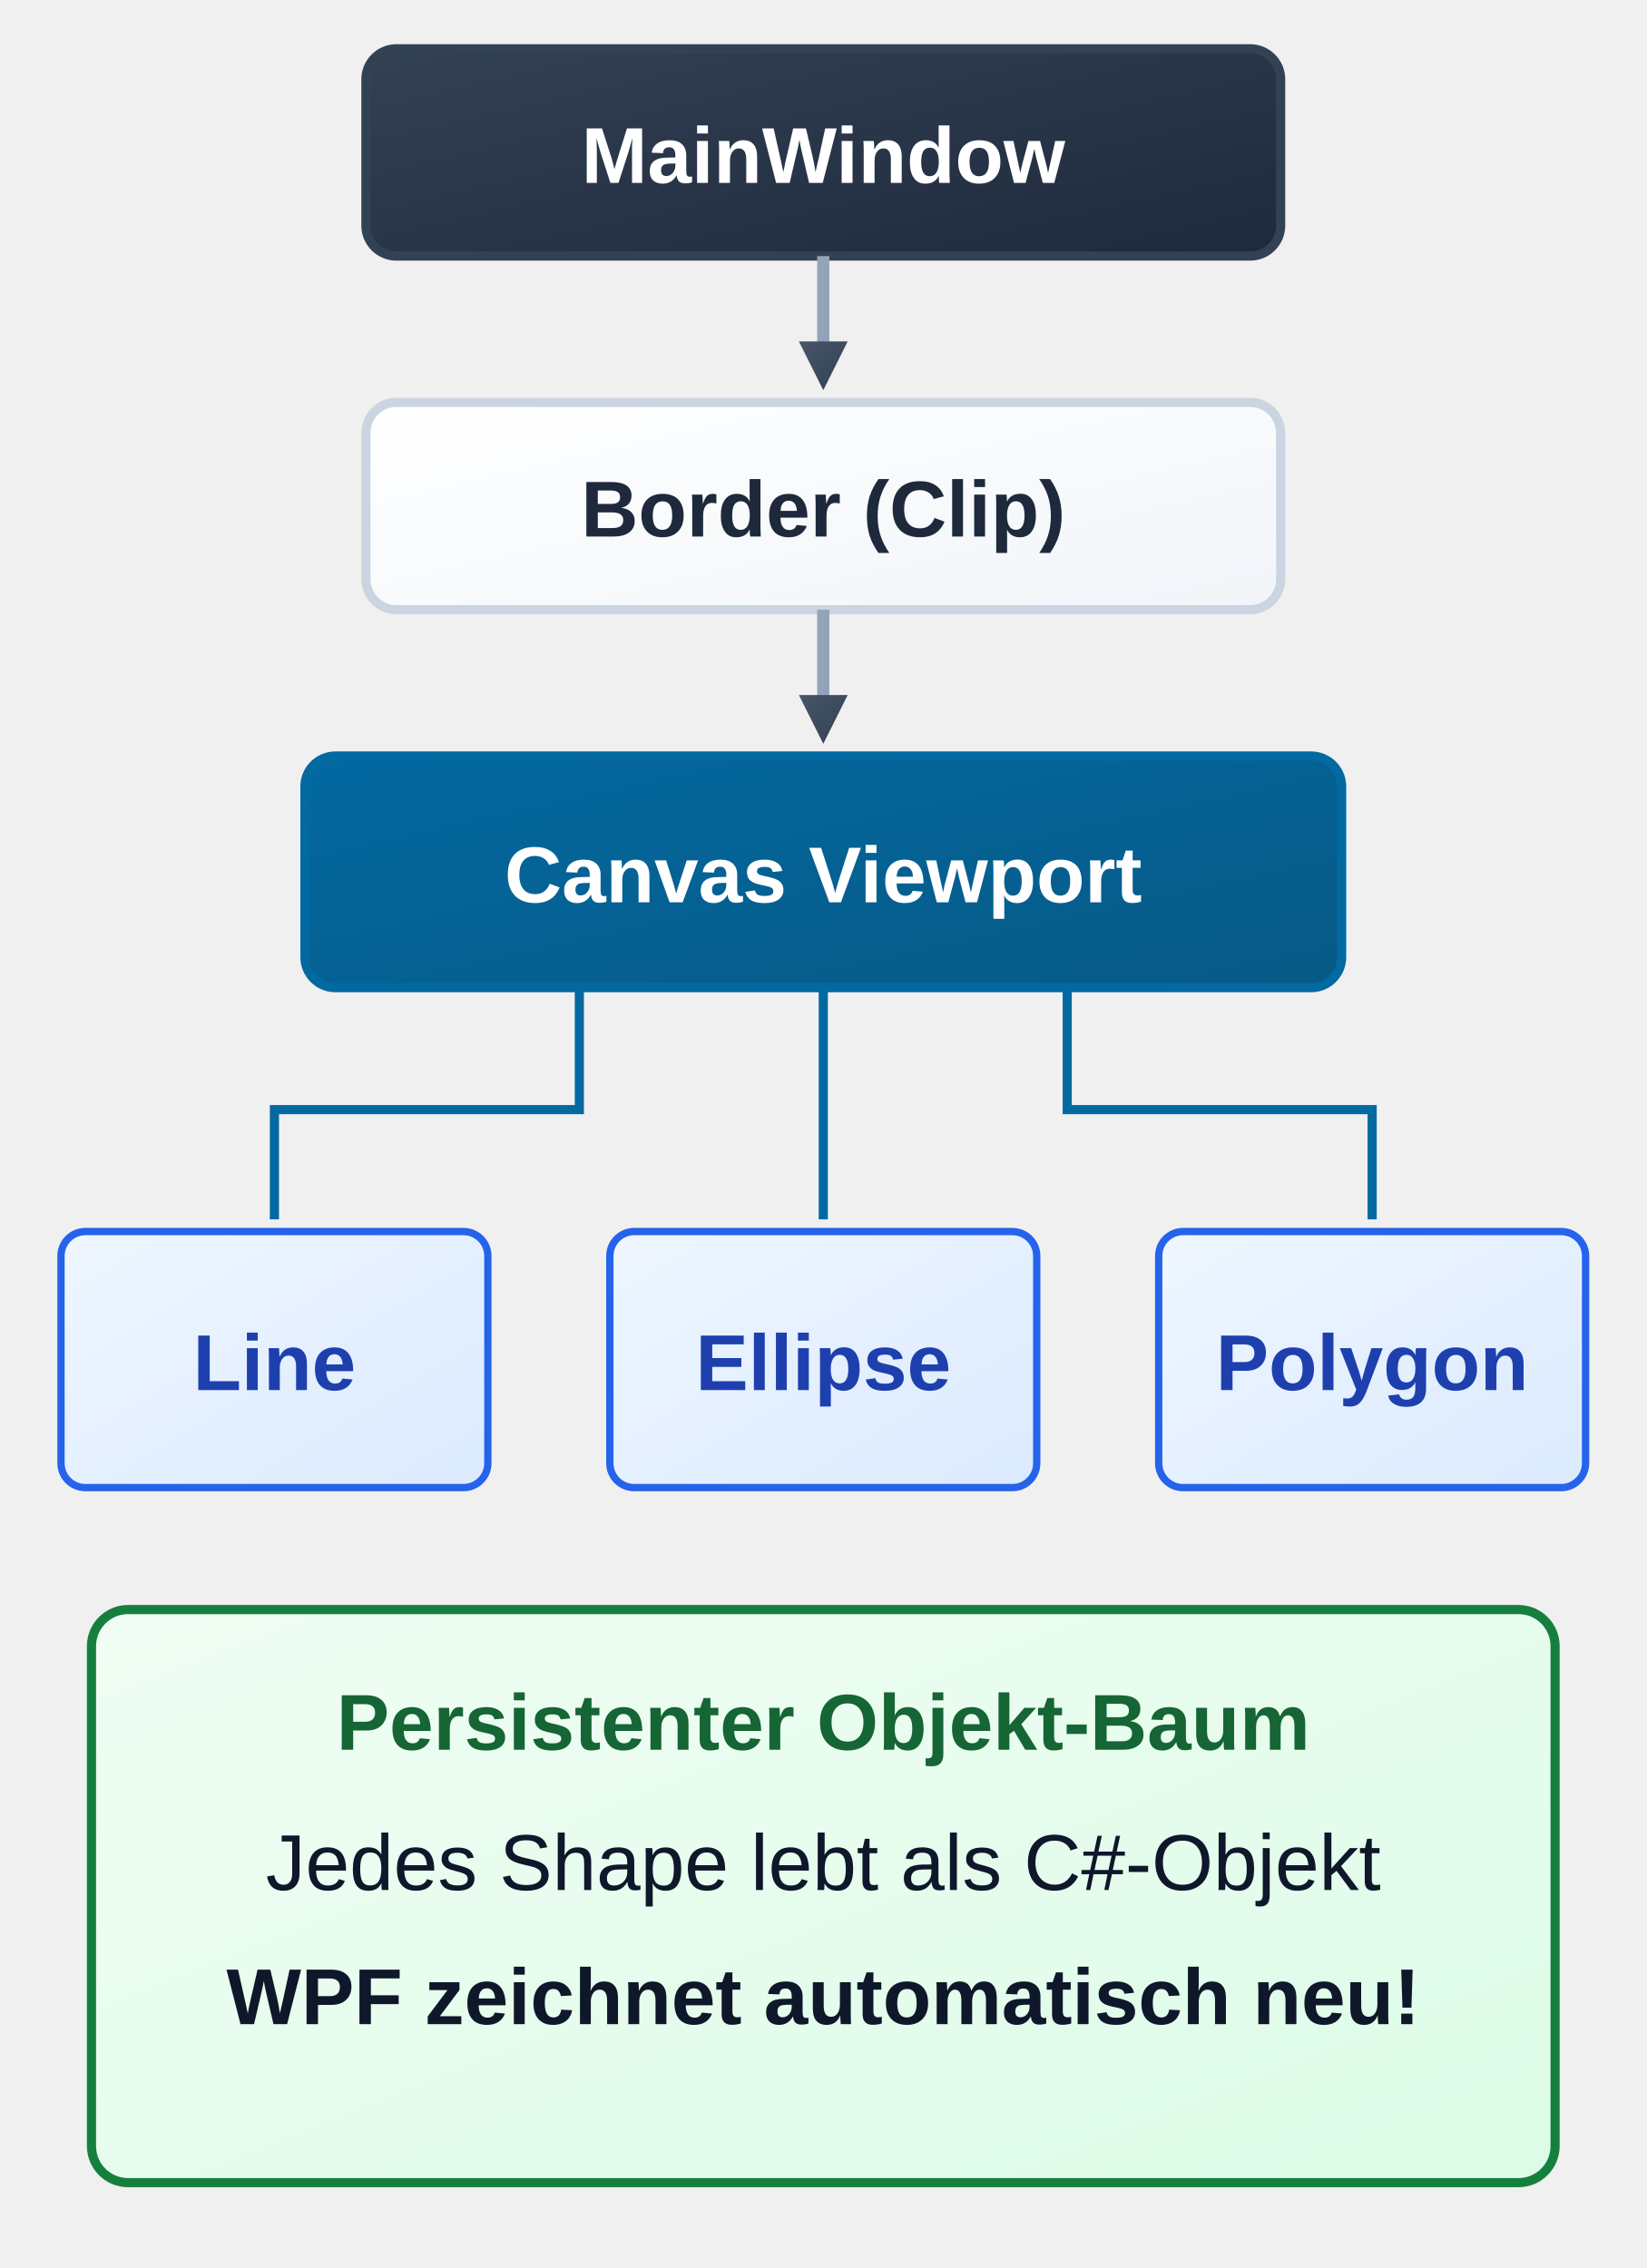
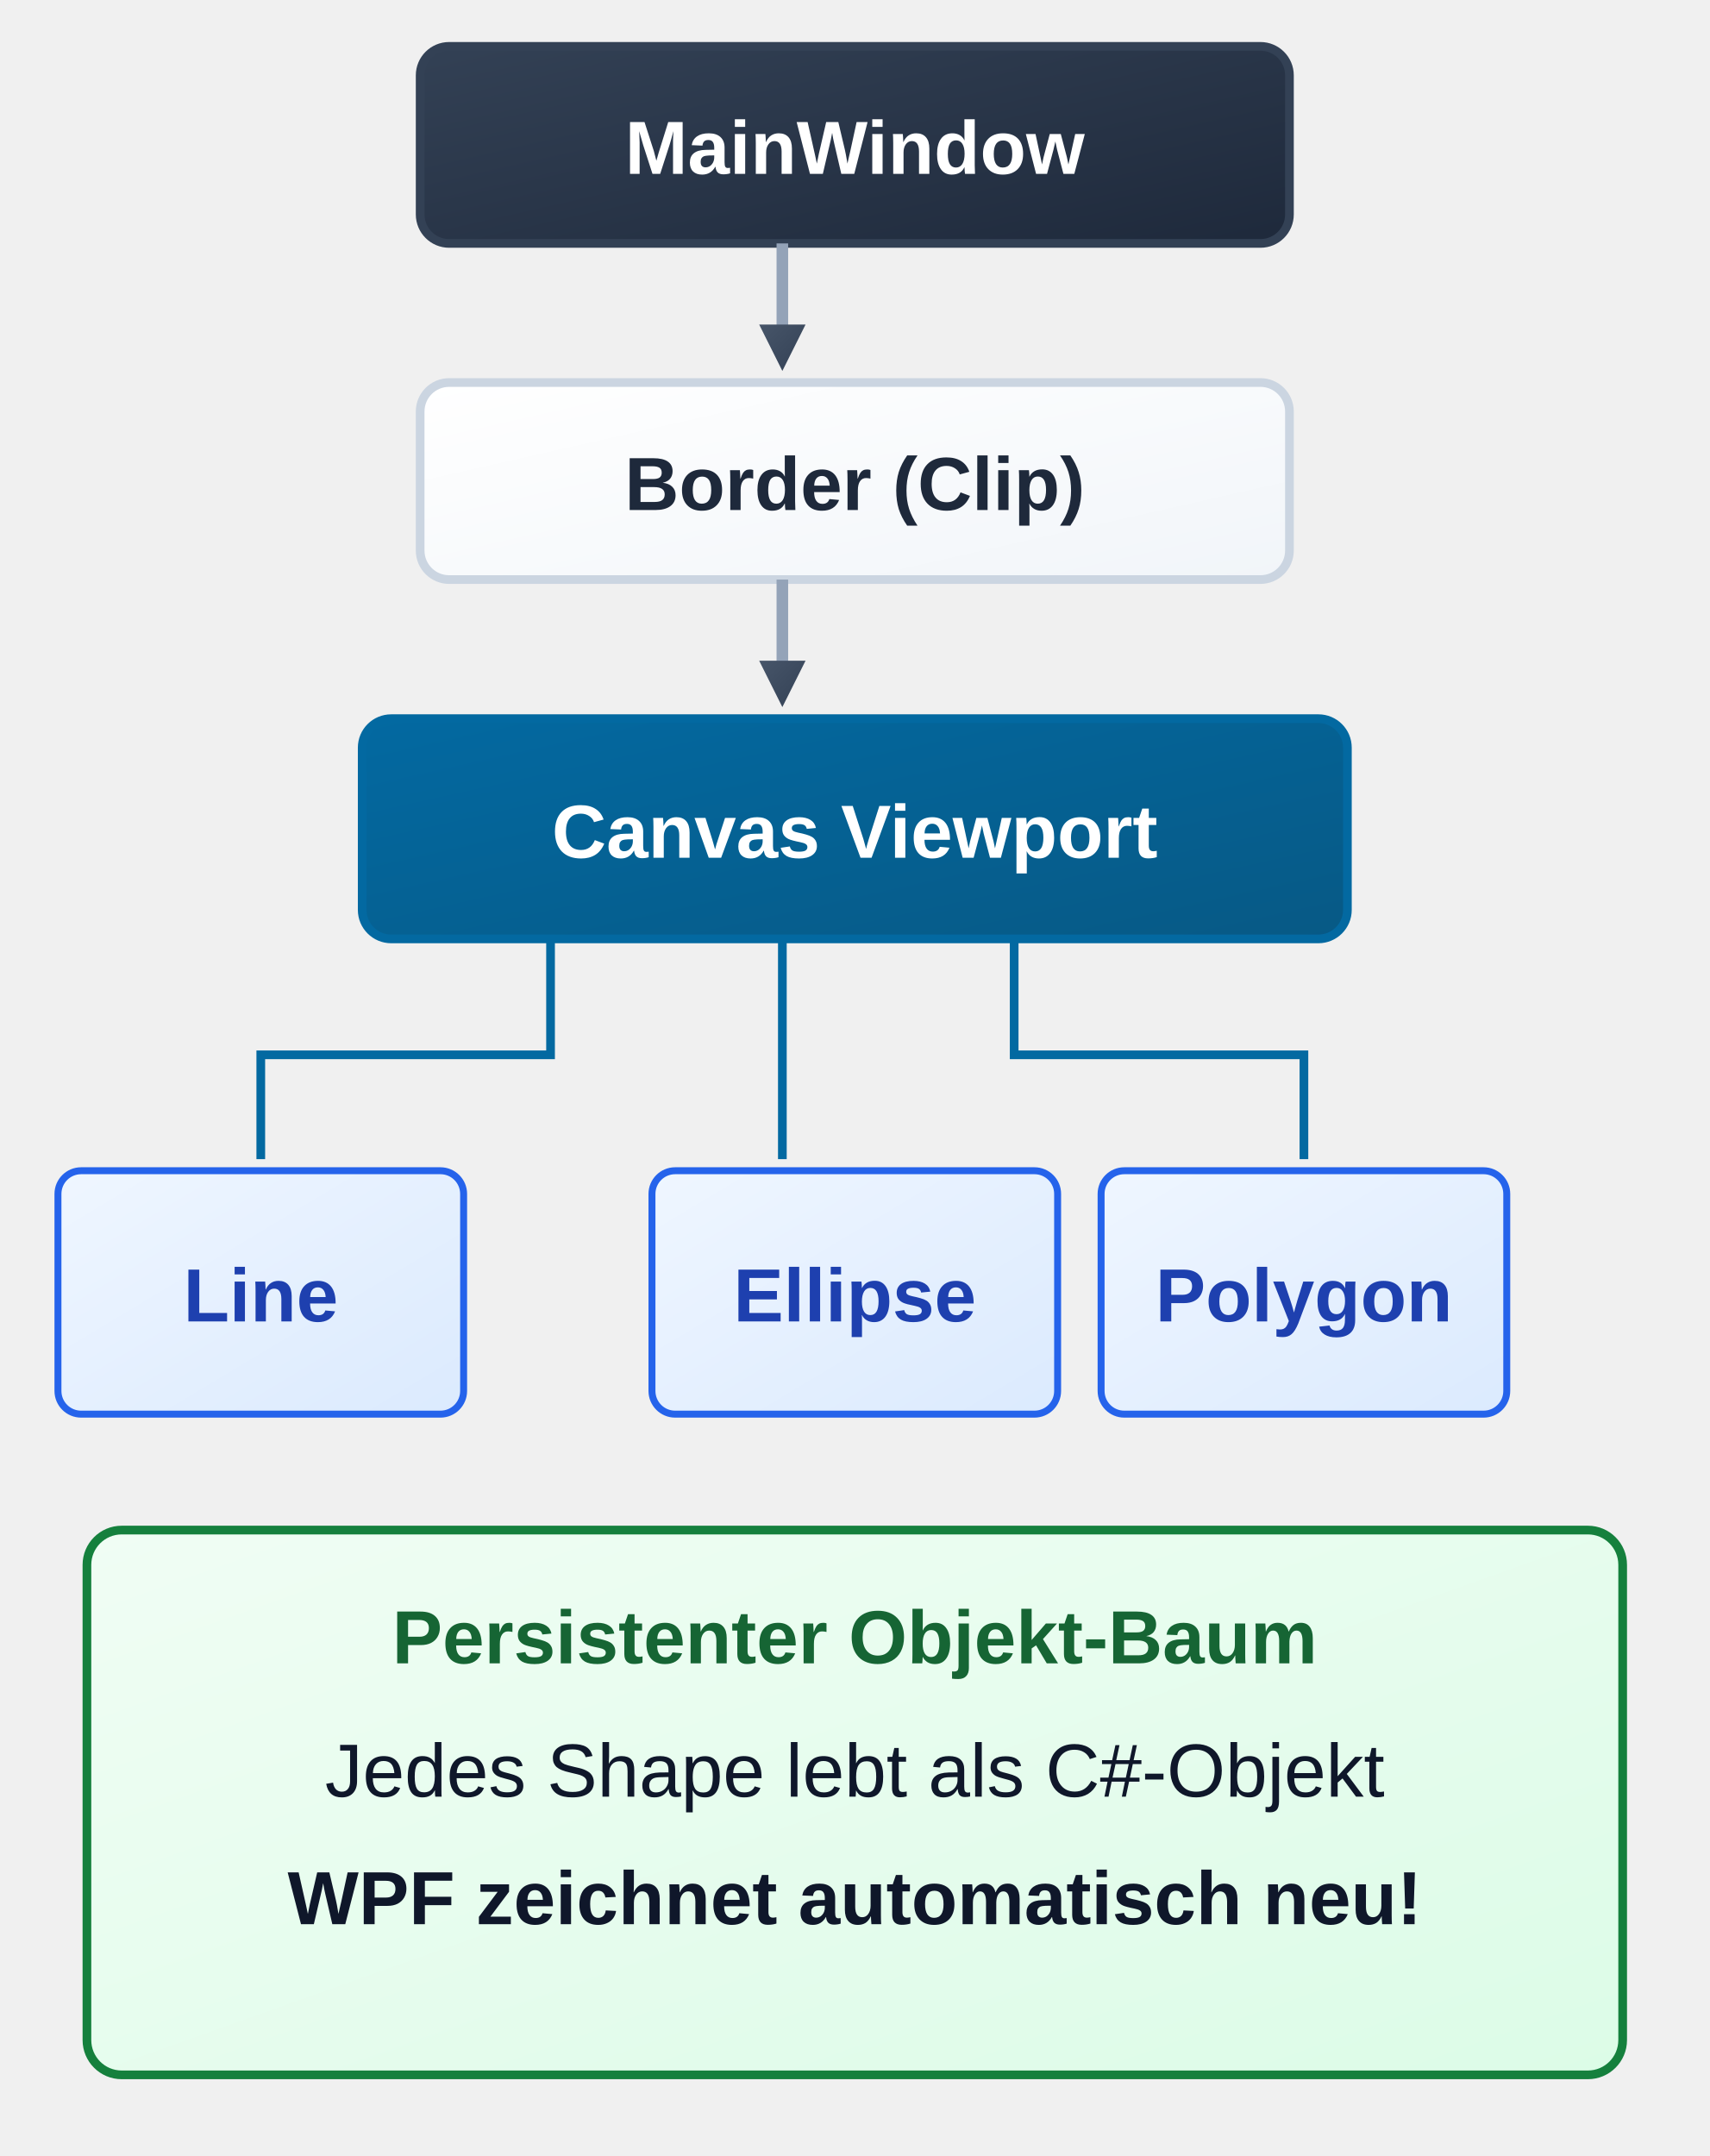
- <svg xmlns="http://www.w3.org/2000/svg" viewBox="0 48 270 372" width="270" height="372">
+ <svg xmlns="http://www.w3.org/2000/svg" viewBox="0 48 295 372" width="295" height="372">
  <defs>
    <linearGradient id="grad-sem-primary" x1="0%" y1="0%" x2="100%" y2="100%">
      <stop offset="0%" stop-color="#eff6ff" />
      <stop offset="100%" stop-color="#dbeafe" />
    </linearGradient>
    <linearGradient id="grad-sem-primary-fill" x1="0%" y1="0%" x2="100%" y2="100%">
      <stop offset="0%" stop-color="#2563eb" />
      <stop offset="100%" stop-color="#1d4ed8" />
    </linearGradient>
    <linearGradient id="grad-sem-info" x1="0%" y1="0%" x2="100%" y2="100%">
      <stop offset="0%" stop-color="#f0f9ff" />
      <stop offset="100%" stop-color="#bae6fd" />
    </linearGradient>
    <linearGradient id="grad-sem-info-fill" x1="0%" y1="0%" x2="100%" y2="100%">
      <stop offset="0%" stop-color="#0369a1" />
      <stop offset="100%" stop-color="#075985" />
    </linearGradient>
    <linearGradient id="grad-sem-success" x1="0%" y1="0%" x2="100%" y2="100%">
      <stop offset="0%" stop-color="#f0fdf4" />
      <stop offset="100%" stop-color="#dcfce7" />
    </linearGradient>
    <linearGradient id="grad-sem-success-fill" x1="0%" y1="0%" x2="100%" y2="100%">
      <stop offset="0%" stop-color="#15803d" />
      <stop offset="100%" stop-color="#166534" />
    </linearGradient>
    <linearGradient id="grad-sem-card" x1="0%" y1="0%" x2="100%" y2="100%">
      <stop offset="0%" stop-color="#ffffff" />
      <stop offset="100%" stop-color="#f1f5f9" />
    </linearGradient>
    <linearGradient id="grad-sem-muted" x1="0%" y1="0%" x2="100%" y2="100%">
      <stop offset="0%" stop-color="#f8fafc" />
      <stop offset="100%" stop-color="#e2e8f0" />
    </linearGradient>
    <linearGradient id="grad-sem-muted-fill" x1="0%" y1="0%" x2="100%" y2="100%">
      <stop offset="0%" stop-color="#475569" />
      <stop offset="100%" stop-color="#334155" />
    </linearGradient>
    <linearGradient id="grad-sem-neutral" x1="0%" y1="0%" x2="100%" y2="100%">
      <stop offset="0%" stop-color="#ffffff" />
      <stop offset="100%" stop-color="#f8fafc" />
    </linearGradient>
    <linearGradient id="grad-sem-neutral-fill" x1="0%" y1="0%" x2="100%" y2="100%">
      <stop offset="0%" stop-color="#334155" />
      <stop offset="100%" stop-color="#1e293b" />
    </linearGradient>
    <style>
      
/* @svg-palette:start */
      .sem-primary { fill: url(#grad-sem-primary); stroke: #2563eb; }
      .sem-primary-bg { fill: url(#grad-sem-primary); stroke: none; }
      .sem-primary-stroke { stroke: #2563eb; }
      .sem-primary-fill { fill: url(#grad-sem-primary-fill); }
      .sem-primary-text { fill: #1e40af; }
      .sem-info { fill: url(#grad-sem-info); stroke: #0369a1; }
      .sem-info-bg { fill: url(#grad-sem-info); stroke: none; }
      .sem-info-stroke { stroke: #0369a1; }
      .sem-info-fill { fill: url(#grad-sem-info-fill); }
      .sem-info-text { fill: #075985; }
      .sem-success { fill: url(#grad-sem-success); stroke: #15803d; }
      .sem-success-bg { fill: url(#grad-sem-success); stroke: none; }
      .sem-success-stroke { stroke: #15803d; }
      .sem-success-fill { fill: url(#grad-sem-success-fill); }
      .sem-success-text { fill: #166534; }
      .sem-card { fill: url(#grad-sem-card); stroke: #cbd5e1; }
      .sem-card-bg { fill: url(#grad-sem-card); stroke: none; }
      .sem-card-stroke { stroke: #cbd5e1; }
      .sem-card-fill { fill: #cbd5e1; }
      .sem-card-text { fill: #1e293b; }
      .sem-muted { fill: url(#grad-sem-muted); stroke: #94a3b8; }
      .sem-muted-bg { fill: url(#grad-sem-muted); stroke: none; }
      .sem-muted-stroke { stroke: #94a3b8; }
      .sem-muted-fill { fill: url(#grad-sem-muted-fill); }
      .sem-muted-text { fill: #334155; }
      .sem-neutral { fill: url(#grad-sem-neutral); stroke: #334155; }
      .sem-neutral-bg { fill: url(#grad-sem-neutral); stroke: none; }
      .sem-neutral-stroke { stroke: #334155; }
      .sem-neutral-fill { fill: url(#grad-sem-neutral-fill); }
      .sem-neutral-text { fill: #0f172a; }
      /* @svg-palette:end */
.hdr { font-family: 'Segoe UI', Arial, sans-serif; font-size: 14.5px; font-weight: bold;  text-anchor: middle; }
      .sub { font-family: 'Segoe UI', Arial, sans-serif; font-size: 13px;  text-anchor: middle; }
      .lbl { font-family: 'Segoe UI', Arial, sans-serif; font-size: 13px; font-weight: bold; text-anchor: middle; }
      .desc { font-family: 'Segoe UI', Arial, sans-serif; font-size: 13px;  text-anchor: middle; }
    </style>
  </defs>
-   <g transform="translate(60, 56)">
+   <g transform="translate(72.5, 56)">
    <rect class="sem-neutral-fill sem-neutral-stroke" width="150" height="34" rx="5" stroke-width="1.5" />
    <text x="75" y="22" class="lbl" style="fill: #ffffff;">MainWindow</text>
  </g>
  <line class="sem-muted-stroke" x1="135" y1="90" x2="135" y2="108" stroke-width="2" />
  <polygon class="sem-muted-fill" points="135,112 131,104 139,104" />
-   <g transform="translate(60, 114)">
+   <g transform="translate(72.5, 114)">
    <rect class="sem-card sem-card-stroke" width="150" height="34" rx="5" stroke-width="1.5" />
    <text x="75" y="22" class="lbl sem-card-text">Border (Clip)</text>
  </g>
  <line class="sem-muted-stroke" x1="135" y1="148" x2="135" y2="166" stroke-width="2" />
  <polygon class="sem-muted-fill" points="135,170 131,162 139,162" />
-   <g transform="translate(50, 172)">
+   <g transform="translate(62.5, 172)">
    <rect class="sem-info-fill sem-info-stroke" width="170" height="38" rx="5" stroke-width="1.5" />
    <text x="85" y="24" class="lbl" style="fill: #ffffff;">Canvas Viewport</text>
  </g>
  <path class="sem-info-stroke" d="M 95 210 L 95 230 L 45 230 L 45 248" fill="none" stroke-width="1.5" />
  <path class="sem-info-stroke" d="M 135 210 L 135 248" fill="none" stroke-width="1.5" />
  <path class="sem-info-stroke" d="M 175 210 L 175 230 L 225 230 L 225 248" fill="none" stroke-width="1.5" />
  <g transform="translate(10, 250)">
    <rect class="sem-primary" width="70" height="42" rx="4" stroke-width="1.2" />
    <text x="35" y="26" class="lbl sem-primary-text">Line</text>
  </g>
-   <g transform="translate(100, 250)">
+   <g transform="translate(112.5, 250)">
    <rect class="sem-primary" width="70" height="42" rx="4" stroke-width="1.2" />
    <text x="35" y="26" class="lbl sem-primary-text">Ellipse</text>
  </g>
  <g transform="translate(190, 250)">
    <rect class="sem-primary" width="70" height="42" rx="4" stroke-width="1.2" />
    <text x="35" y="26" class="lbl sem-primary-text">Polygon</text>
  </g>
-   <rect class="sem-success" x="15" y="312" width="240" height="94" rx="6" stroke-width="1.5" />
-   <text x="135" y="335" class="lbl sem-success-text">Persistenter Objekt-Baum</text>
-   <text x="135" y="358" class="desc sem-neutral-text sem-success-text">Jedes Shape lebt als C#-Objekt</text>
-   <text x="135" y="380" class="desc sem-neutral-text sem-success-text" style="font-weight: bold;">WPF zeichnet automatisch neu!</text>
+   <rect class="sem-success" x="15" y="312" width="265" height="94" rx="6" stroke-width="1.5" />
+   <text x="147.5" y="335" class="lbl sem-success-text">Persistenter Objekt-Baum</text>
+   <text x="147.5" y="358" class="desc sem-neutral-text sem-success-text">Jedes Shape lebt als C#-Objekt</text>
+   <text x="147.5" y="380" class="desc sem-neutral-text sem-success-text" style="font-weight: bold;">WPF zeichnet automatisch neu!</text>
</svg>
